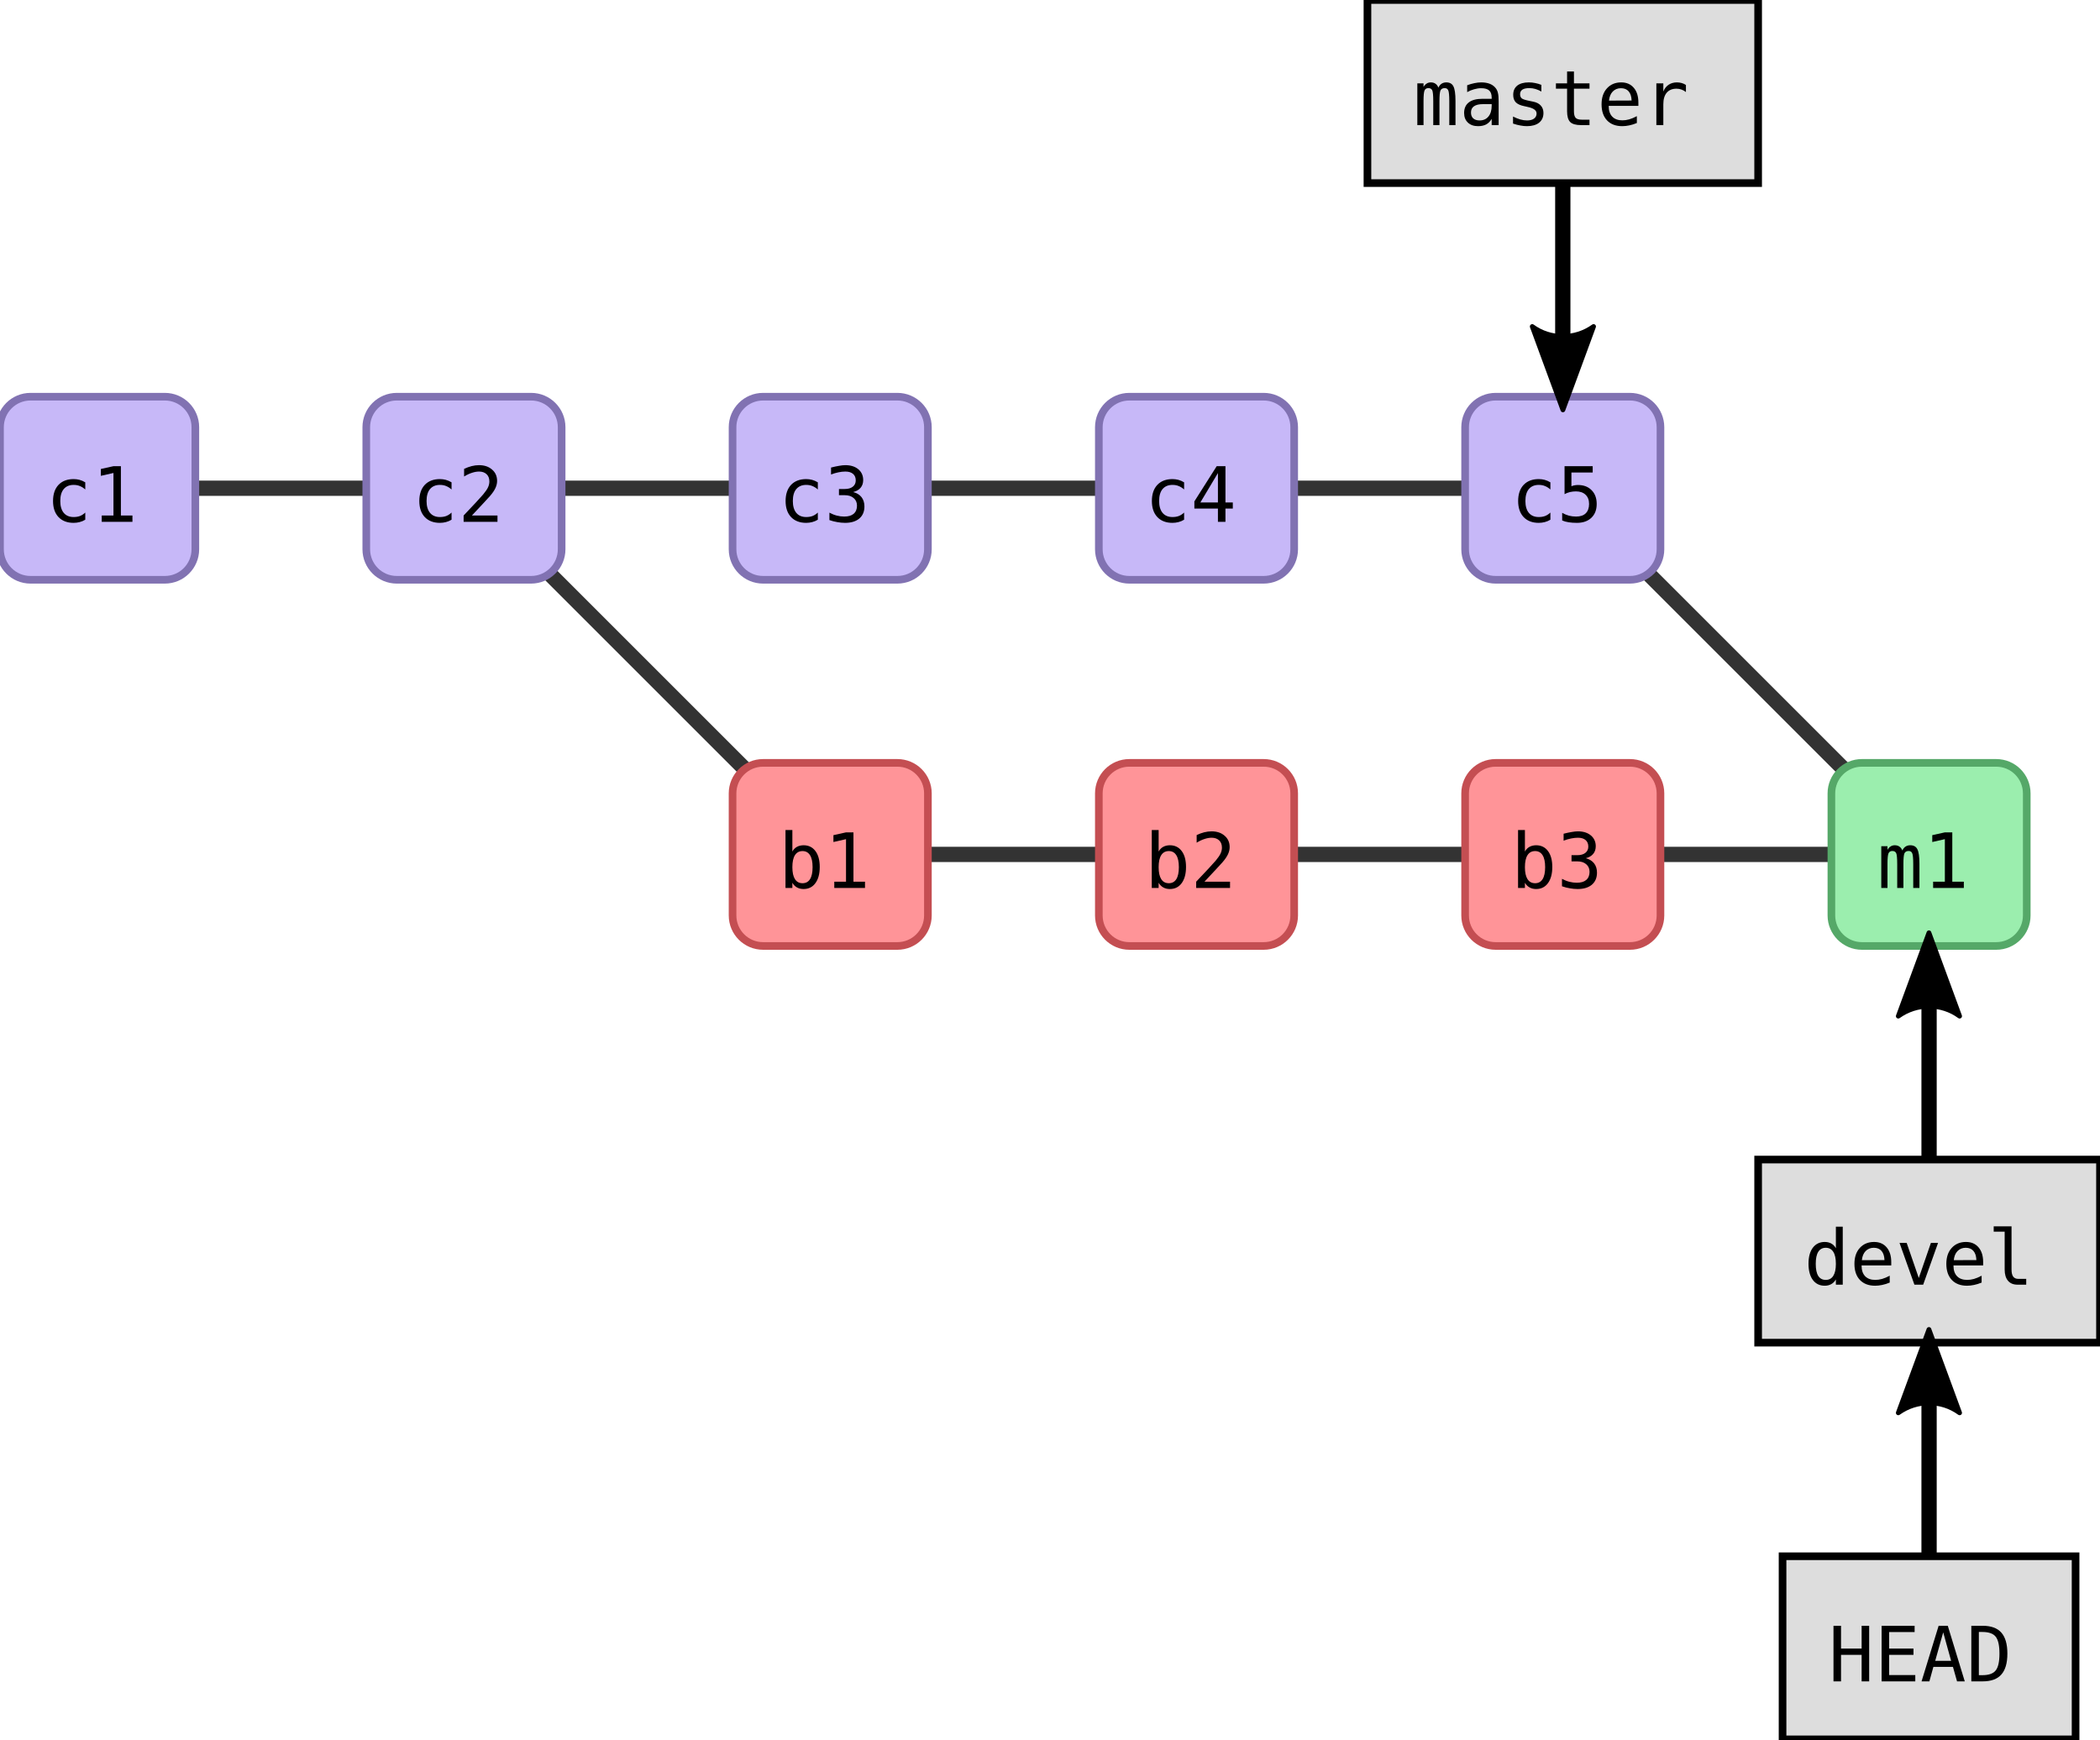
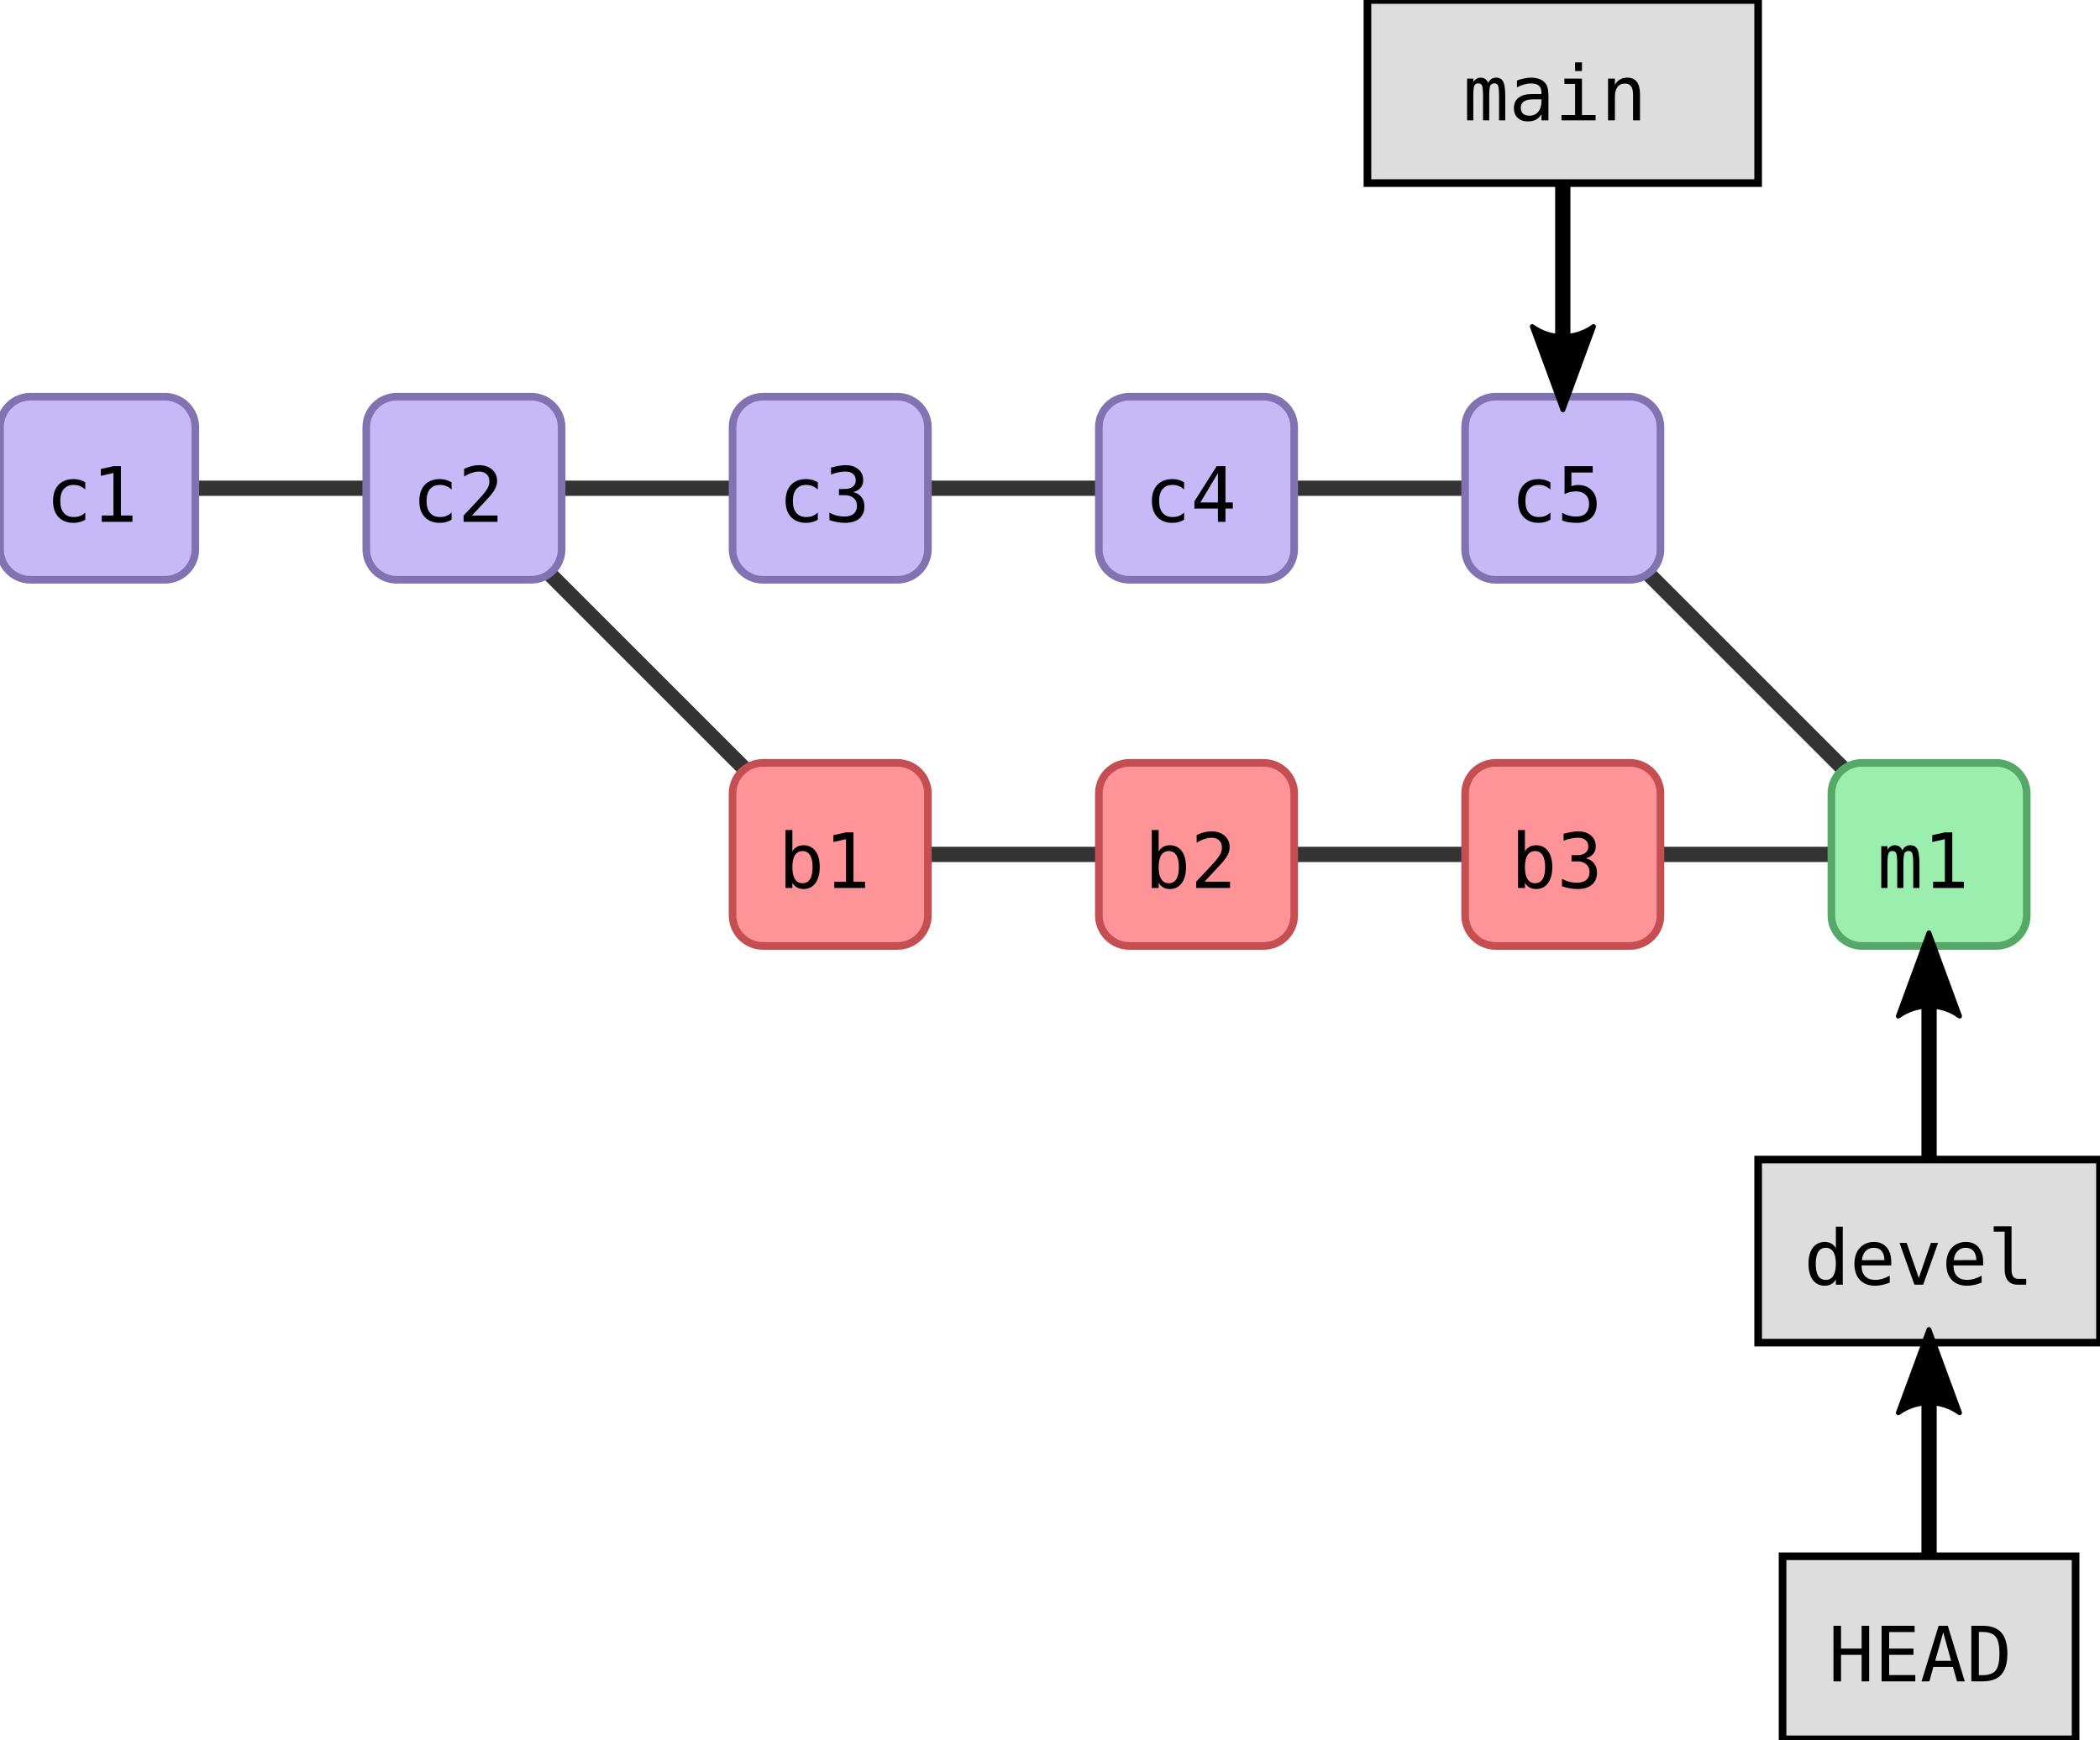
<svg xmlns="http://www.w3.org/2000/svg" width="344.0" height="285.0" id="svg2" version="1.1">
  <defs id="defs4">
    <marker orient="auto" refY="0.0" refX="0.0" id="fullmarker" style="overflow:visible;">
-       <path style="opacity:1.0;fill:#000000;stroke:#000000;fill-rule:evenodd;stroke-width:0.625;stroke-linejoin:round;" d="M 8.719,4.034 L -2.207,0.016 L 8.719,-4.002 C 6.973,-1.63 6.983,1.616 8.719,4.034 z " transform="scale(0.5) rotate(180) translate(0,0)" />
+       <path style="opacity:1.0;fill:#000000;stroke:#000000;fill-rule:evenodd;stroke-width:0.625;stroke-linejoin:round;" d="M 8.719,4.034 L -2.207,0.016 L 8.719,-4.002 C 6.973,-1.63 6.983,1.616 8.719,4.034 z " transform="scale(0.5) rotate(180) translate(0,0)" id="path3867" />
    </marker>
    <marker orient="auto" refY="0.0" refX="0.0" id="ghostmarker" style="overflow:visible;">
-       <path style="opacity:0.2;fill:#000000;stroke:#000000;fill-rule:evenodd;stroke-width:0.625;stroke-linejoin:round;" d="M 8.719,4.034 L -2.207,0.016 L 8.719,-4.002 C 6.973,-1.63 6.983,1.616 8.719,4.034 z " transform="scale(0.5) rotate(180) translate(0,0)" />
+       <path style="opacity:0.2;fill:#000000;stroke:#000000;fill-rule:evenodd;stroke-width:0.625;stroke-linejoin:round;" d="M 8.719,4.034 L -2.207,0.016 L 8.719,-4.002 C 6.973,-1.63 6.983,1.616 8.719,4.034 z " transform="scale(0.5) rotate(180) translate(0,0)" id="path3870" />
    </marker>
  </defs>
  <g transform="translate(-0.0,65.0) rotate(0)" id="layer1">
-     <line x1="136.0" y1="15.0" x2="196.0" y2="15.0" style="stroke:#000000;                         stroke-width:2.5;                         stroke-opacity:0.8" />
-     <line x1="196.0" y1="75.0" x2="256.0" y2="75.0" style="stroke:#000000;                         stroke-width:2.5;                         stroke-opacity:0.8" />
-     <line x1="196.0" y1="15.0" x2="256.0" y2="15.0" style="stroke:#000000;                         stroke-width:2.5;                         stroke-opacity:0.8" />
-     <line x1="256.0" y1="15.0" x2="316.0" y2="75.0" style="stroke:#000000;                         stroke-width:2.5;                         stroke-opacity:0.8" />
-     <line x1="136.0" y1="75.0" x2="196.0" y2="75.0" style="stroke:#000000;                         stroke-width:2.5;                         stroke-opacity:0.8" />
-     <line x1="256.0" y1="75.0" x2="316.0" y2="75.0" style="stroke:#000000;                         stroke-width:2.5;                         stroke-opacity:0.8" />
-     <line x1="16.0" y1="15.0" x2="76.0" y2="15.0" style="stroke:#000000;                         stroke-width:2.5;                         stroke-opacity:0.8" />
-     <line x1="76.0" y1="15.0" x2="136.0" y2="15.0" style="stroke:#000000;                         stroke-width:2.5;                         stroke-opacity:0.8" />
-     <line x1="76.0" y1="15.0" x2="136.0" y2="75.0" style="stroke:#000000;                         stroke-width:2.5;                         stroke-opacity:0.8" />
-     <rect style="fill:#c7b8f8;                         stroke:#8172B2;                         stroke-width:1.25;                         stroke-miterlimit:4;                         stroke-opacity:1.0;                         stroke-dasharray:none" width="32.0" height="30.0" x="120.0" y="0.0" ry="5.0" />
-     <text style="font-size:12.5px;                         font-style:normal;                         font-weight:normal;                         line-height:125%%;                         letter-spacing:0px;                         word-spacing:0px;                         fill:#000000;                         fill-opacity:1.0;                         stroke:none;                         font-family:DejaVu Sans Mono" x="127.5" y="20.5">c3</text>
-     <rect style="fill:#ff9498;                         stroke:#C44E52;                         stroke-width:1.25;                         stroke-miterlimit:4;                         stroke-opacity:1.0;                         stroke-dasharray:none" width="32.0" height="30.0" x="180.0" y="60.0" ry="5.0" />
-     <text style="font-size:12.5px;                         font-style:normal;                         font-weight:normal;                         line-height:125%%;                         letter-spacing:0px;                         word-spacing:0px;                         fill:#000000;                         fill-opacity:1.0;                         stroke:none;                         font-family:DejaVu Sans Mono" x="187.5" y="80.5">b2</text>
-     <rect style="fill:#c7b8f8;                         stroke:#8172B2;                         stroke-width:1.25;                         stroke-miterlimit:4;                         stroke-opacity:1.0;                         stroke-dasharray:none" width="32.0" height="30.0" x="180.0" y="0.0" ry="5.0" />
-     <text style="font-size:12.5px;                         font-style:normal;                         font-weight:normal;                         line-height:125%%;                         letter-spacing:0px;                         word-spacing:0px;                         fill:#000000;                         fill-opacity:1.0;                         stroke:none;                         font-family:DejaVu Sans Mono" x="187.5" y="20.5">c4</text>
-     <rect style="fill:#9beeae;                         stroke:#55A868;                         stroke-width:1.25;                         stroke-miterlimit:4;                         stroke-opacity:1.0;                         stroke-dasharray:none" width="32.0" height="30.0" x="300.0" y="60.0" ry="5.0" />
-     <text style="font-size:12.5px;                         font-style:normal;                         font-weight:normal;                         line-height:125%%;                         letter-spacing:0px;                         word-spacing:0px;                         fill:#000000;                         fill-opacity:1.0;                         stroke:none;                         font-family:DejaVu Sans Mono" x="307.5" y="80.5">m1</text>
-     <rect style="fill:#c7b8f8;                         stroke:#8172B2;                         stroke-width:1.25;                         stroke-miterlimit:4;                         stroke-opacity:1.0;                         stroke-dasharray:none" width="32.0" height="30.0" x="240.0" y="0.0" ry="5.0" />
-     <text style="font-size:12.5px;                         font-style:normal;                         font-weight:normal;                         line-height:125%%;                         letter-spacing:0px;                         word-spacing:0px;                         fill:#000000;                         fill-opacity:1.0;                         stroke:none;                         font-family:DejaVu Sans Mono" x="247.5" y="20.5">c5</text>
-     <rect style="fill:#ff9498;                         stroke:#C44E52;                         stroke-width:1.25;                         stroke-miterlimit:4;                         stroke-opacity:1.0;                         stroke-dasharray:none" width="32.0" height="30.0" x="120.0" y="60.0" ry="5.0" />
-     <text style="font-size:12.5px;                         font-style:normal;                         font-weight:normal;                         line-height:125%%;                         letter-spacing:0px;                         word-spacing:0px;                         fill:#000000;                         fill-opacity:1.0;                         stroke:none;                         font-family:DejaVu Sans Mono" x="127.5" y="80.5">b1</text>
-     <rect style="fill:#ff9498;                         stroke:#C44E52;                         stroke-width:1.25;                         stroke-miterlimit:4;                         stroke-opacity:1.0;                         stroke-dasharray:none" width="32.0" height="30.0" x="240.0" y="60.0" ry="5.0" />
-     <text style="font-size:12.5px;                         font-style:normal;                         font-weight:normal;                         line-height:125%%;                         letter-spacing:0px;                         word-spacing:0px;                         fill:#000000;                         fill-opacity:1.0;                         stroke:none;                         font-family:DejaVu Sans Mono" x="247.5" y="80.5">b3</text>
-     <rect style="fill:#c7b8f8;                         stroke:#8172B2;                         stroke-width:1.25;                         stroke-miterlimit:4;                         stroke-opacity:1.0;                         stroke-dasharray:none" width="32.0" height="30.0" x="0.0" y="0.0" ry="5.0" />
-     <text style="font-size:12.5px;                         font-style:normal;                         font-weight:normal;                         line-height:125%%;                         letter-spacing:0px;                         word-spacing:0px;                         fill:#000000;                         fill-opacity:1.0;                         stroke:none;                         font-family:DejaVu Sans Mono" x="7.5" y="20.5">c1</text>
-     <rect style="fill:#c7b8f8;                         stroke:#8172B2;                         stroke-width:1.25;                         stroke-miterlimit:4;                         stroke-opacity:1.0;                         stroke-dasharray:none" width="32.0" height="30.0" x="60.0" y="0.0" ry="5.0" />
-     <text style="font-size:12.5px;                         font-style:normal;                         font-weight:normal;                         line-height:125%%;                         letter-spacing:0px;                         word-spacing:0px;                         fill:#000000;                         fill-opacity:1.0;                         stroke:none;                         font-family:DejaVu Sans Mono" x="67.5" y="20.5">c2</text>
-     <path style="fill:none;                  stroke:#000000;                  stroke-width:2.5;                  stroke-linecap:butt;                  stroke-linejoin:miter;                  stroke-opacity:1.0;                  marker-end:url(#fullmarker);                  stroke-miterlimit:4;                  stroke-dasharray:none" d="M 316.0,140.0 316.0,90.6" />
-     <rect style="fill:#dddddd;                         stroke:#000000;                         stroke-width:1.25;                         stroke-miterlimit:4;                         stroke-opacity:1.0;                         stroke-dasharray:none" width="56.0" height="30.0" x="288.0" y="125.0" ry="0.0" />
-     <text style="font-size:12.5px;                         font-style:normal;                         font-weight:normal;                         line-height:125%%;                         letter-spacing:0px;                         word-spacing:0px;                         fill:#000000;                         fill-opacity:1.0;                         stroke:none;                         font-family:DejaVu Sans Mono" x="295.5" y="145.5">devel</text>
-     <path style="fill:none;                  stroke:#000000;                  stroke-width:2.5;                  stroke-linecap:butt;                  stroke-linejoin:miter;                  stroke-opacity:1.0;                  marker-end:url(#fullmarker);                  stroke-miterlimit:4;                  stroke-dasharray:none" d="M 316.0,205.0 316.0,155.6" />
-     <rect style="fill:#dddddd;                         stroke:#000000;                         stroke-width:1.25;                         stroke-miterlimit:4;                         stroke-opacity:1.0;                         stroke-dasharray:none" width="48.0" height="30.0" x="292.0" y="190.0" ry="0.0" />
-     <text style="font-size:12.5px;                         font-style:normal;                         font-weight:normal;                         line-height:125%%;                         letter-spacing:0px;                         word-spacing:0px;                         fill:#000000;                         fill-opacity:1.0;                         stroke:none;                         font-family:DejaVu Sans Mono" x="299.5" y="210.5">HEAD</text>
-     <path style="fill:none;                  stroke:#000000;                  stroke-width:2.5;                  stroke-linecap:butt;                  stroke-linejoin:miter;                  stroke-opacity:1.0;                  marker-end:url(#fullmarker);                  stroke-miterlimit:4;                  stroke-dasharray:none" d="M 256.0,-50.0 256.0,-0.6" />
-     <rect style="fill:#dddddd;                         stroke:#000000;                         stroke-width:1.25;                         stroke-miterlimit:4;                         stroke-opacity:1.0;                         stroke-dasharray:none" width="64.0" height="30.0" x="224.0" y="-65.0" ry="0.0" />
-     <text style="font-size:12.5px;                         font-style:normal;                         font-weight:normal;                         line-height:125%%;                         letter-spacing:0px;                         word-spacing:0px;                         fill:#000000;                         fill-opacity:1.0;                         stroke:none;                         font-family:DejaVu Sans Mono" x="231.5" y="-44.5">master</text>
+     <line x1="136.0" y1="15.0" x2="196.0" y2="15.0" style="stroke:#000000;                         stroke-width:2.5;                         stroke-opacity:0.8" id="line3874" />
+     <line x1="196.0" y1="75.0" x2="256.0" y2="75.0" style="stroke:#000000;                         stroke-width:2.5;                         stroke-opacity:0.8" id="line3876" />
+     <line x1="196.0" y1="15.0" x2="256.0" y2="15.0" style="stroke:#000000;                         stroke-width:2.5;                         stroke-opacity:0.8" id="line3878" />
+     <line x1="256.0" y1="15.0" x2="316.0" y2="75.0" style="stroke:#000000;                         stroke-width:2.5;                         stroke-opacity:0.8" id="line3880" />
+     <line x1="136.0" y1="75.0" x2="196.0" y2="75.0" style="stroke:#000000;                         stroke-width:2.5;                         stroke-opacity:0.8" id="line3882" />
+     <line x1="256.0" y1="75.0" x2="316.0" y2="75.0" style="stroke:#000000;                         stroke-width:2.5;                         stroke-opacity:0.8" id="line3884" />
+     <line x1="16.0" y1="15.0" x2="76.0" y2="15.0" style="stroke:#000000;                         stroke-width:2.5;                         stroke-opacity:0.8" id="line3886" />
+     <line x1="76.0" y1="15.0" x2="136.0" y2="15.0" style="stroke:#000000;                         stroke-width:2.5;                         stroke-opacity:0.8" id="line3888" />
+     <line x1="76.0" y1="15.0" x2="136.0" y2="75.0" style="stroke:#000000;                         stroke-width:2.5;                         stroke-opacity:0.8" id="line3890" />
+     <rect style="fill:#c7b8f8;                         stroke:#8172B2;                         stroke-width:1.25;                         stroke-miterlimit:4;                         stroke-opacity:1.0;                         stroke-dasharray:none" width="32.0" height="30.0" x="120.0" y="0.0" ry="5.0" id="rect3892" />
+     <text style="font-style:normal;font-weight:normal;font-size:12.5px;line-height:0%;font-family:'DejaVu Sans Mono';letter-spacing:0px;word-spacing:0px;fill:#000000;fill-opacity:1;stroke:none" x="127.5" y="20.5" id="text3894">c3</text>
+     <rect style="fill:#ff9498;                         stroke:#C44E52;                         stroke-width:1.25;                         stroke-miterlimit:4;                         stroke-opacity:1.0;                         stroke-dasharray:none" width="32.0" height="30.0" x="180.0" y="60.0" ry="5.0" id="rect3896" />
+     <text style="font-style:normal;font-weight:normal;font-size:12.5px;line-height:0%;font-family:'DejaVu Sans Mono';letter-spacing:0px;word-spacing:0px;fill:#000000;fill-opacity:1;stroke:none" x="187.5" y="80.5" id="text3898">b2</text>
+     <rect style="fill:#c7b8f8;                         stroke:#8172B2;                         stroke-width:1.25;                         stroke-miterlimit:4;                         stroke-opacity:1.0;                         stroke-dasharray:none" width="32.0" height="30.0" x="180.0" y="0.0" ry="5.0" id="rect3900" />
+     <text style="font-style:normal;font-weight:normal;font-size:12.5px;line-height:0%;font-family:'DejaVu Sans Mono';letter-spacing:0px;word-spacing:0px;fill:#000000;fill-opacity:1;stroke:none" x="187.5" y="20.5" id="text3902">c4</text>
+     <rect style="fill:#9beeae;                         stroke:#55A868;                         stroke-width:1.25;                         stroke-miterlimit:4;                         stroke-opacity:1.0;                         stroke-dasharray:none" width="32.0" height="30.0" x="300.0" y="60.0" ry="5.0" id="rect3904" />
+     <text style="font-style:normal;font-weight:normal;font-size:12.5px;line-height:0%;font-family:'DejaVu Sans Mono';letter-spacing:0px;word-spacing:0px;fill:#000000;fill-opacity:1;stroke:none" x="307.5" y="80.5" id="text3906">m1</text>
+     <rect style="fill:#c7b8f8;                         stroke:#8172B2;                         stroke-width:1.25;                         stroke-miterlimit:4;                         stroke-opacity:1.0;                         stroke-dasharray:none" width="32.0" height="30.0" x="240.0" y="0.0" ry="5.0" id="rect3908" />
+     <text style="font-style:normal;font-weight:normal;font-size:12.5px;line-height:0%;font-family:'DejaVu Sans Mono';letter-spacing:0px;word-spacing:0px;fill:#000000;fill-opacity:1;stroke:none" x="247.5" y="20.5" id="text3910">c5</text>
+     <rect style="fill:#ff9498;                         stroke:#C44E52;                         stroke-width:1.25;                         stroke-miterlimit:4;                         stroke-opacity:1.0;                         stroke-dasharray:none" width="32.0" height="30.0" x="120.0" y="60.0" ry="5.0" id="rect3912" />
+     <text style="font-style:normal;font-weight:normal;font-size:12.5px;line-height:0%;font-family:'DejaVu Sans Mono';letter-spacing:0px;word-spacing:0px;fill:#000000;fill-opacity:1;stroke:none" x="127.5" y="80.5" id="text3914">b1</text>
+     <rect style="fill:#ff9498;                         stroke:#C44E52;                         stroke-width:1.25;                         stroke-miterlimit:4;                         stroke-opacity:1.0;                         stroke-dasharray:none" width="32.0" height="30.0" x="240.0" y="60.0" ry="5.0" id="rect3916" />
+     <text style="font-style:normal;font-weight:normal;font-size:12.5px;line-height:0%;font-family:'DejaVu Sans Mono';letter-spacing:0px;word-spacing:0px;fill:#000000;fill-opacity:1;stroke:none" x="247.5" y="80.5" id="text3918">b3</text>
+     <rect style="fill:#c7b8f8;                         stroke:#8172B2;                         stroke-width:1.25;                         stroke-miterlimit:4;                         stroke-opacity:1.0;                         stroke-dasharray:none" width="32.0" height="30.0" x="0.0" y="0.0" ry="5.0" id="rect3920" />
+     <text style="font-style:normal;font-weight:normal;font-size:12.5px;line-height:0%;font-family:'DejaVu Sans Mono';letter-spacing:0px;word-spacing:0px;fill:#000000;fill-opacity:1;stroke:none" x="7.5" y="20.5" id="text3922">c1</text>
+     <rect style="fill:#c7b8f8;                         stroke:#8172B2;                         stroke-width:1.25;                         stroke-miterlimit:4;                         stroke-opacity:1.0;                         stroke-dasharray:none" width="32.0" height="30.0" x="60.0" y="0.0" ry="5.0" id="rect3924" />
+     <text style="font-style:normal;font-weight:normal;font-size:12.5px;line-height:0%;font-family:'DejaVu Sans Mono';letter-spacing:0px;word-spacing:0px;fill:#000000;fill-opacity:1;stroke:none" x="67.5" y="20.5" id="text3926">c2</text>
+     <path style="fill:none;                  stroke:#000000;                  stroke-width:2.5;                  stroke-linecap:butt;                  stroke-linejoin:miter;                  stroke-opacity:1.0;                  marker-end:url(#fullmarker);                  stroke-miterlimit:4;                  stroke-dasharray:none" d="M 316.0,140.0 316.0,90.6" id="path3928" />
+     <rect style="fill:#dddddd;                         stroke:#000000;                         stroke-width:1.25;                         stroke-miterlimit:4;                         stroke-opacity:1.0;                         stroke-dasharray:none" width="56.0" height="30.0" x="288.0" y="125.0" ry="0.0" id="rect3930" />
+     <text style="font-style:normal;font-weight:normal;font-size:12.5px;line-height:0%;font-family:'DejaVu Sans Mono';letter-spacing:0px;word-spacing:0px;fill:#000000;fill-opacity:1;stroke:none" x="295.5" y="145.5" id="text3932">devel</text>
+     <path style="fill:none;                  stroke:#000000;                  stroke-width:2.5;                  stroke-linecap:butt;                  stroke-linejoin:miter;                  stroke-opacity:1.0;                  marker-end:url(#fullmarker);                  stroke-miterlimit:4;                  stroke-dasharray:none" d="M 316.0,205.0 316.0,155.6" id="path3934" />
+     <rect style="fill:#dddddd;                         stroke:#000000;                         stroke-width:1.25;                         stroke-miterlimit:4;                         stroke-opacity:1.0;                         stroke-dasharray:none" width="48.0" height="30.0" x="292.0" y="190.0" ry="0.0" id="rect3936" />
+     <text style="font-style:normal;font-weight:normal;font-size:12.5px;line-height:0%;font-family:'DejaVu Sans Mono';letter-spacing:0px;word-spacing:0px;fill:#000000;fill-opacity:1;stroke:none" x="299.5" y="210.5" id="text3938">HEAD</text>
+     <path style="fill:none;                  stroke:#000000;                  stroke-width:2.5;                  stroke-linecap:butt;                  stroke-linejoin:miter;                  stroke-opacity:1.0;                  marker-end:url(#fullmarker);                  stroke-miterlimit:4;                  stroke-dasharray:none" d="M 256.0,-50.0 256.0,-0.6" id="path3940" />
+     <rect style="fill:#dddddd;                         stroke:#000000;                         stroke-width:1.25;                         stroke-miterlimit:4;                         stroke-opacity:1.0;                         stroke-dasharray:none" width="64.0" height="30.0" x="224.0" y="-65.0" ry="0.0" id="rect3942" />
+     <text style="font-style:normal;font-variant:normal;font-weight:normal;font-stretch:normal;font-size:12.5px;line-height:0%;font-family:'DejaVu Sans Mono';-inkscape-font-specification:'DejaVu Sans Mono, Normal';font-variant-ligatures:normal;font-variant-caps:normal;font-variant-numeric:normal;font-variant-east-asian:normal;letter-spacing:0px;word-spacing:0px;fill:#000000;fill-opacity:1;stroke:none" x="239.654" y="-45.277" id="text3944">
+       <tspan id="tspan3950" x="239.654" y="-45.277">main</tspan>
+     </text>
  </g>
</svg>
